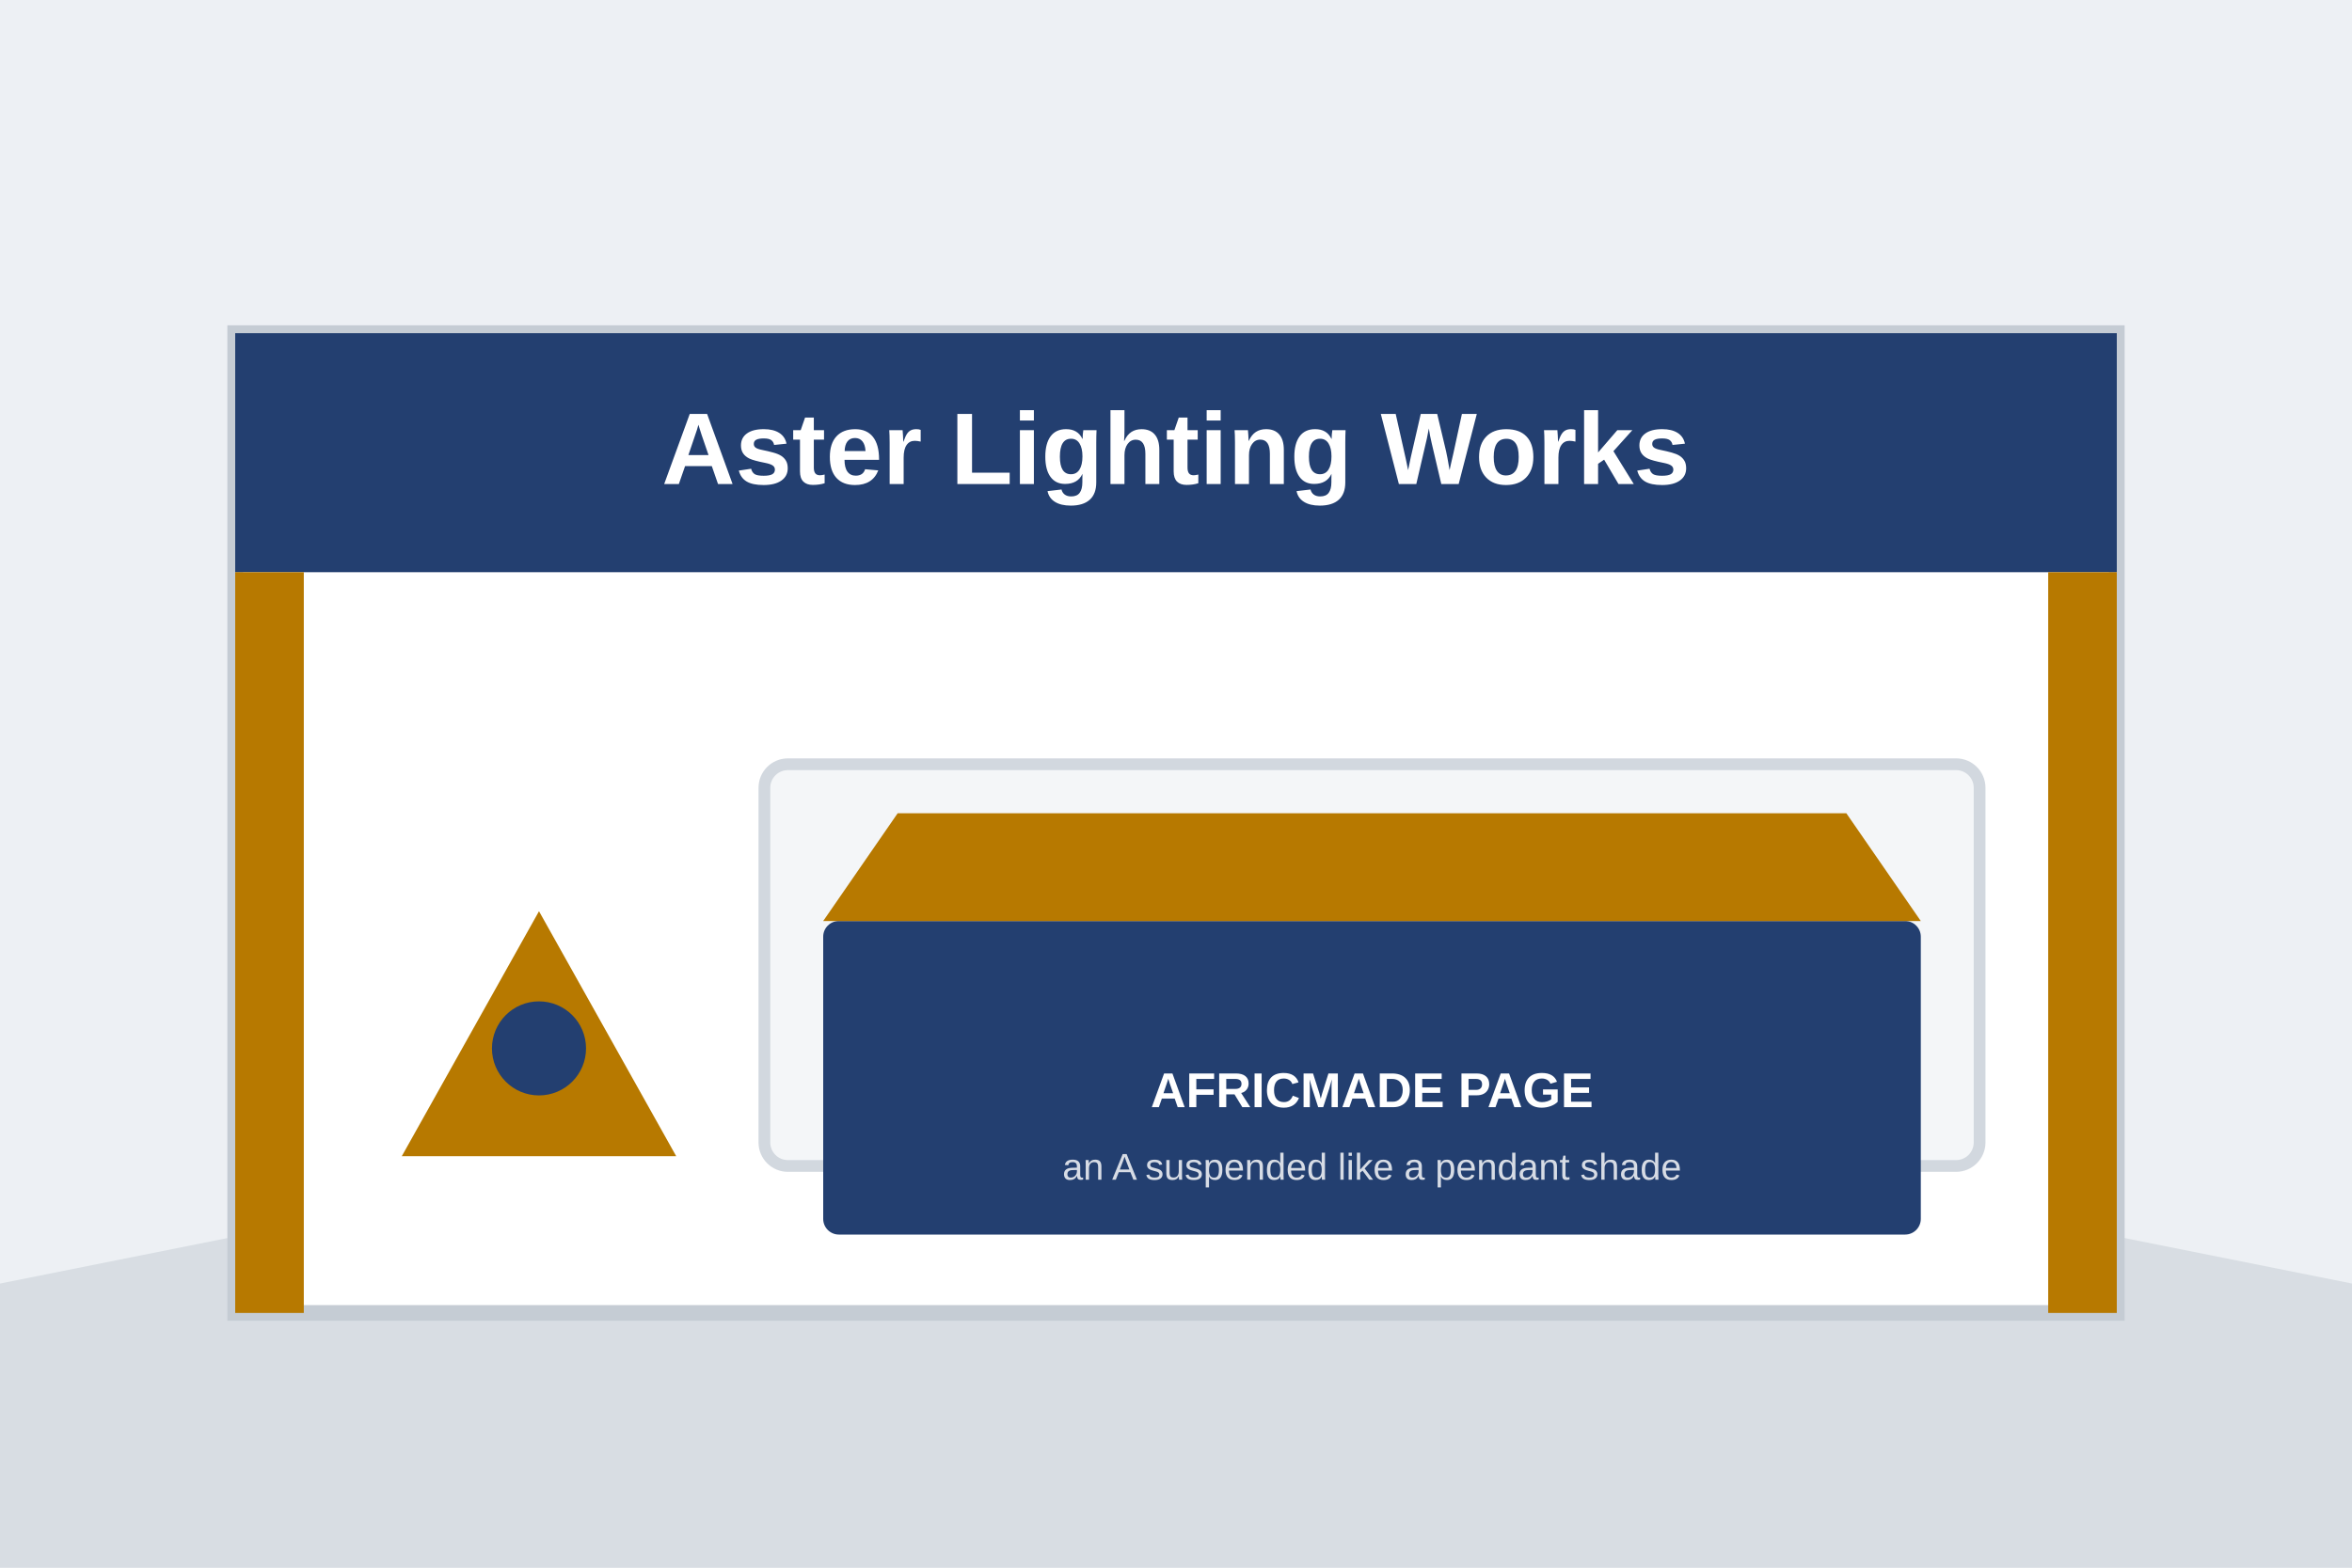
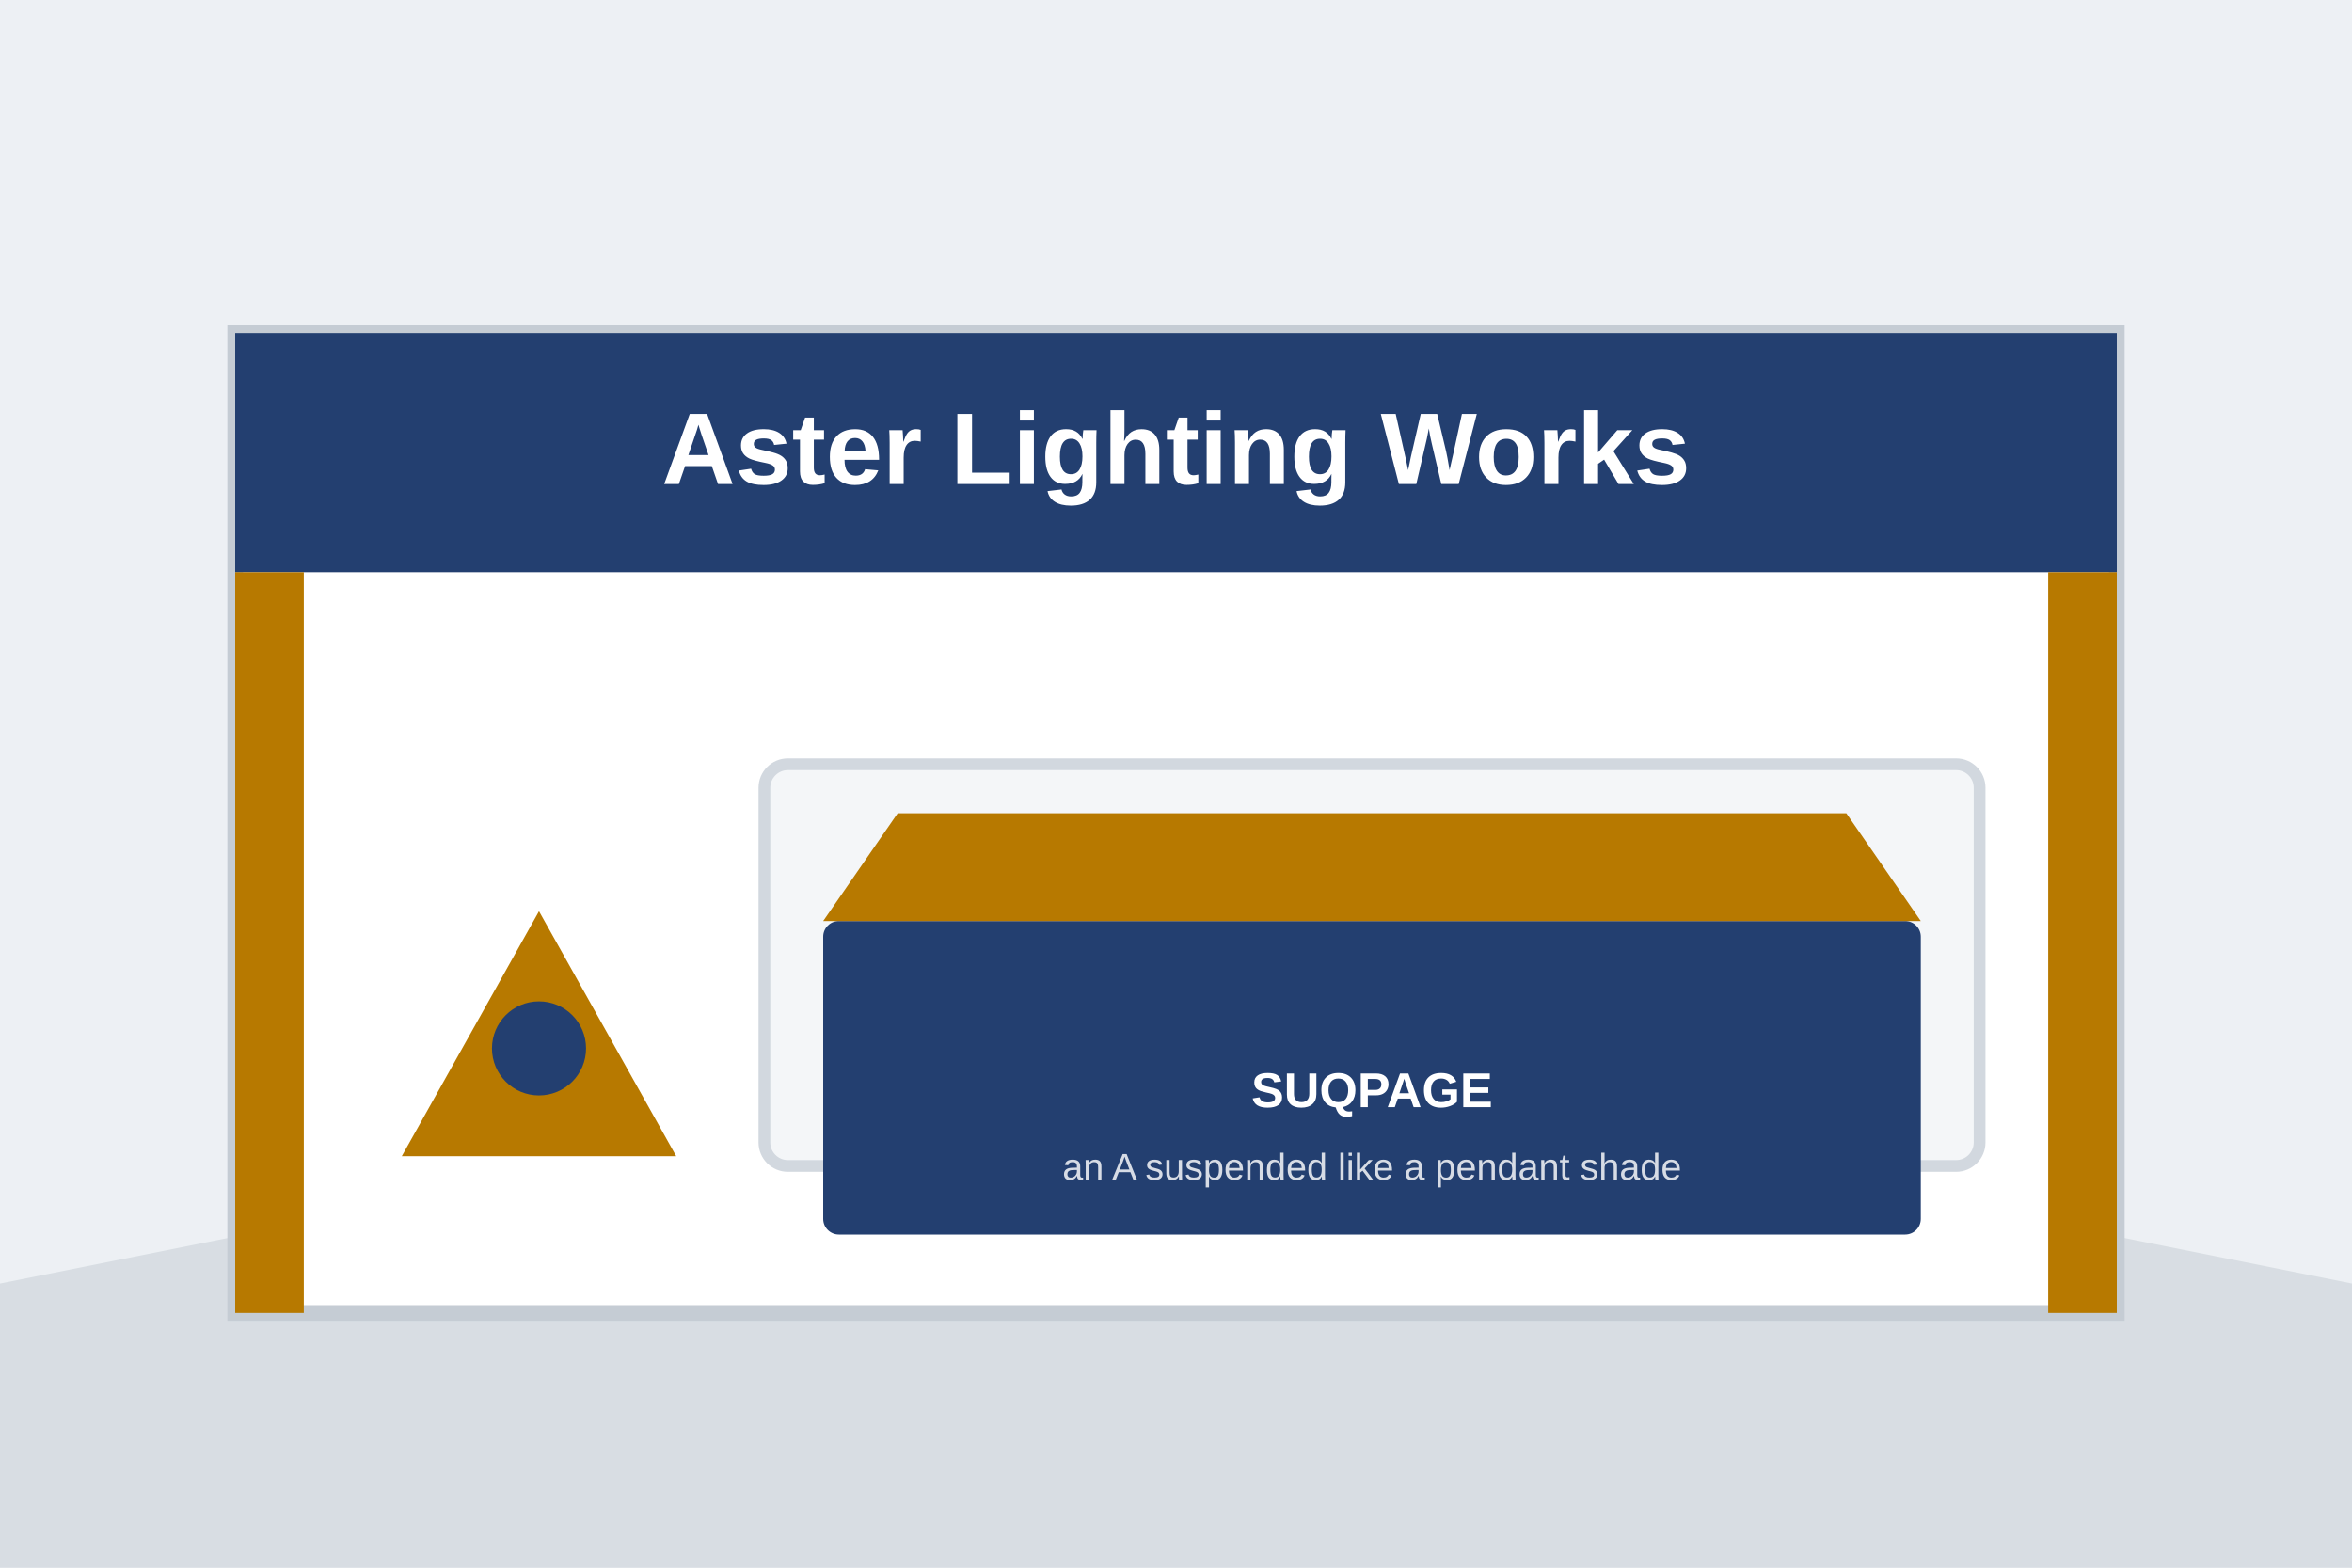
<svg xmlns="http://www.w3.org/2000/svg" viewBox="0 0 1200 800" role="img" aria-label="Illustrative booth for Aster Lighting Works">
  <rect width="1200" height="800" fill="#edf0f4" />
  <path d="M0 655L600 535l600 120v145H0z" fill="#d8dde3" />
  <path d="M120 170h960v500H120z" fill="#ffffff" stroke="#c5ccd4" stroke-width="8" />
  <path d="M120 170h960v122H120z" fill="#233f70" />
  <path d="M120 292h35v378h-35zM1045 292h35v378h-35z" fill="#b77900" />
  <rect x="390" y="390" width="620" height="205" rx="12" fill="#f4f6f8" stroke="#d2d8df" stroke-width="6" />
  <rect x="420" y="470" width="560" height="160" rx="8" fill="#233f70" />
  <path d="M420 470h560l-38-55H458z" fill="#b77900" />
  <path d="M205 590l70-125 70 125z" fill="#b77900" />
  <circle cx="275" cy="535" r="24" fill="#233f70" />
  <text x="600" y="247" text-anchor="middle" font-family="Arial, Helvetica, sans-serif" font-size="52" font-weight="800" fill="#ffffff">Aster Lighting Works</text>
-   <text x="700" y="565" text-anchor="middle" font-family="Arial, Helvetica, sans-serif" font-size="25" font-weight="700" fill="#ffffff">AFRICMADE PAGE</text>
+   <text x="700" y="565" text-anchor="middle" font-family="Arial, Helvetica, sans-serif" font-size="25" font-weight="700" fill="#ffffff">SUQPAGE</text>
  <text x="700" y="602" text-anchor="middle" font-family="Arial, Helvetica, sans-serif" font-size="19" fill="#ffffff" opacity=".82">an A suspended like a pendant shade</text>
</svg>
